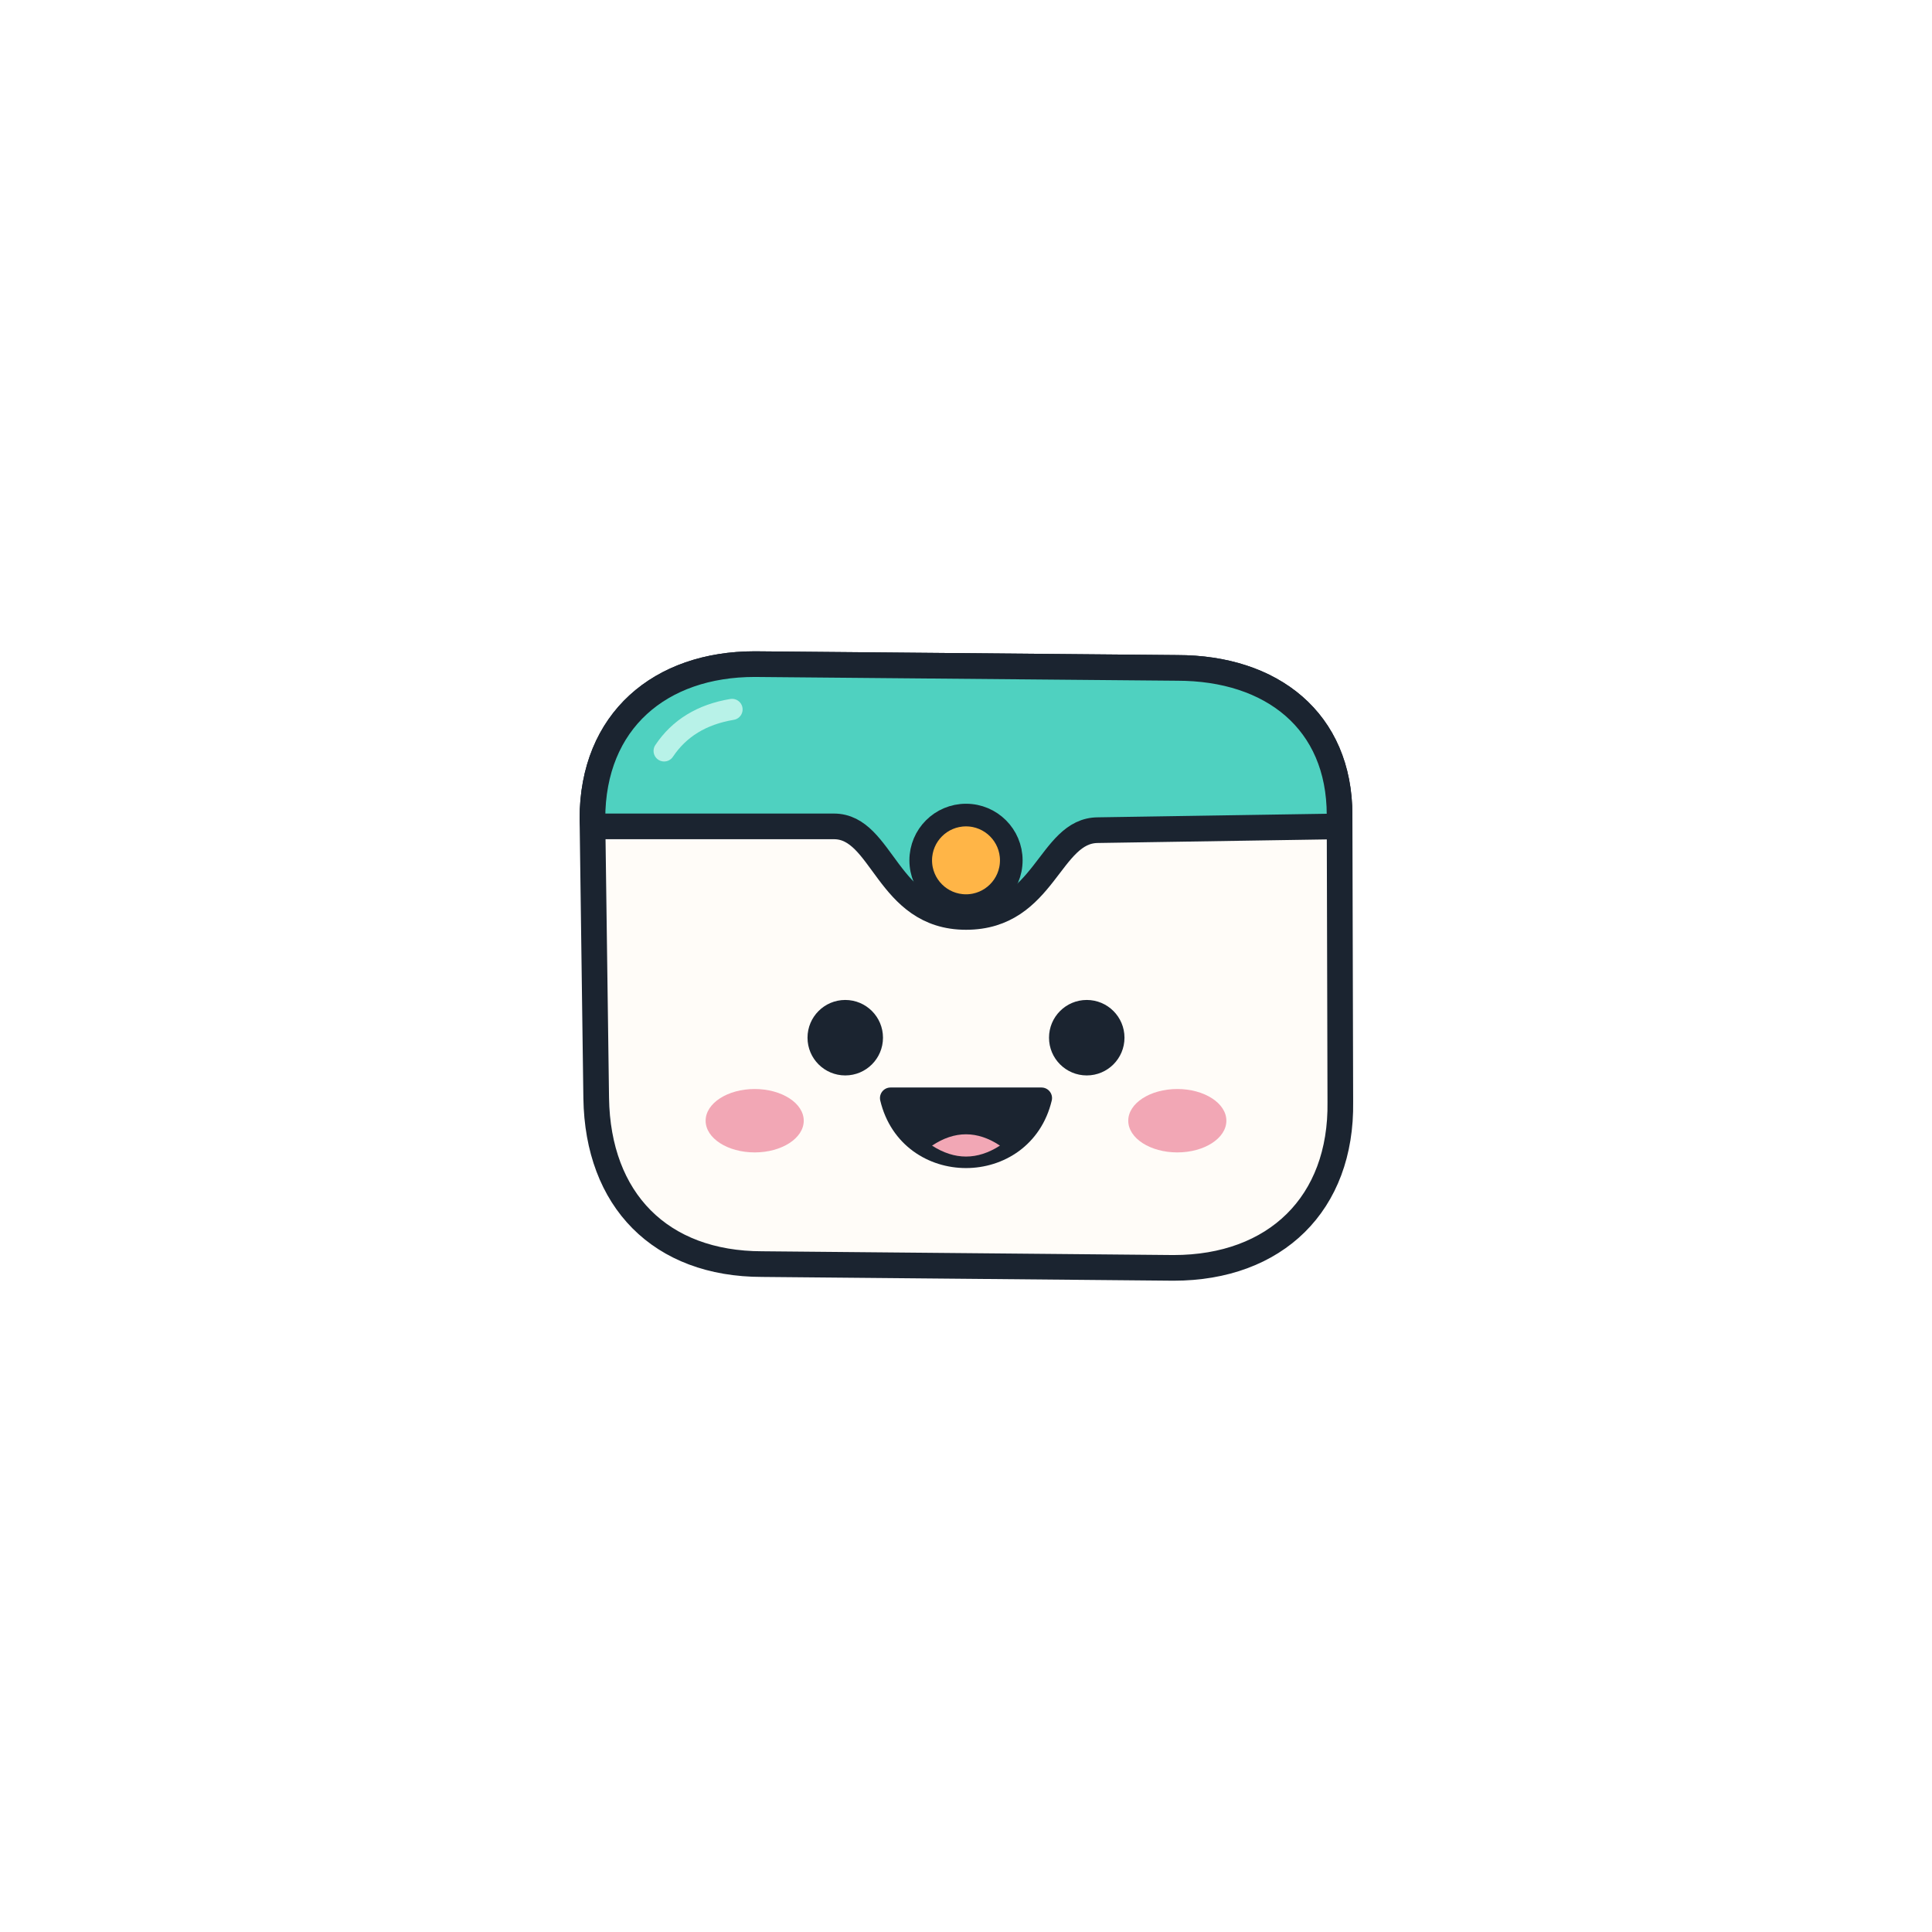
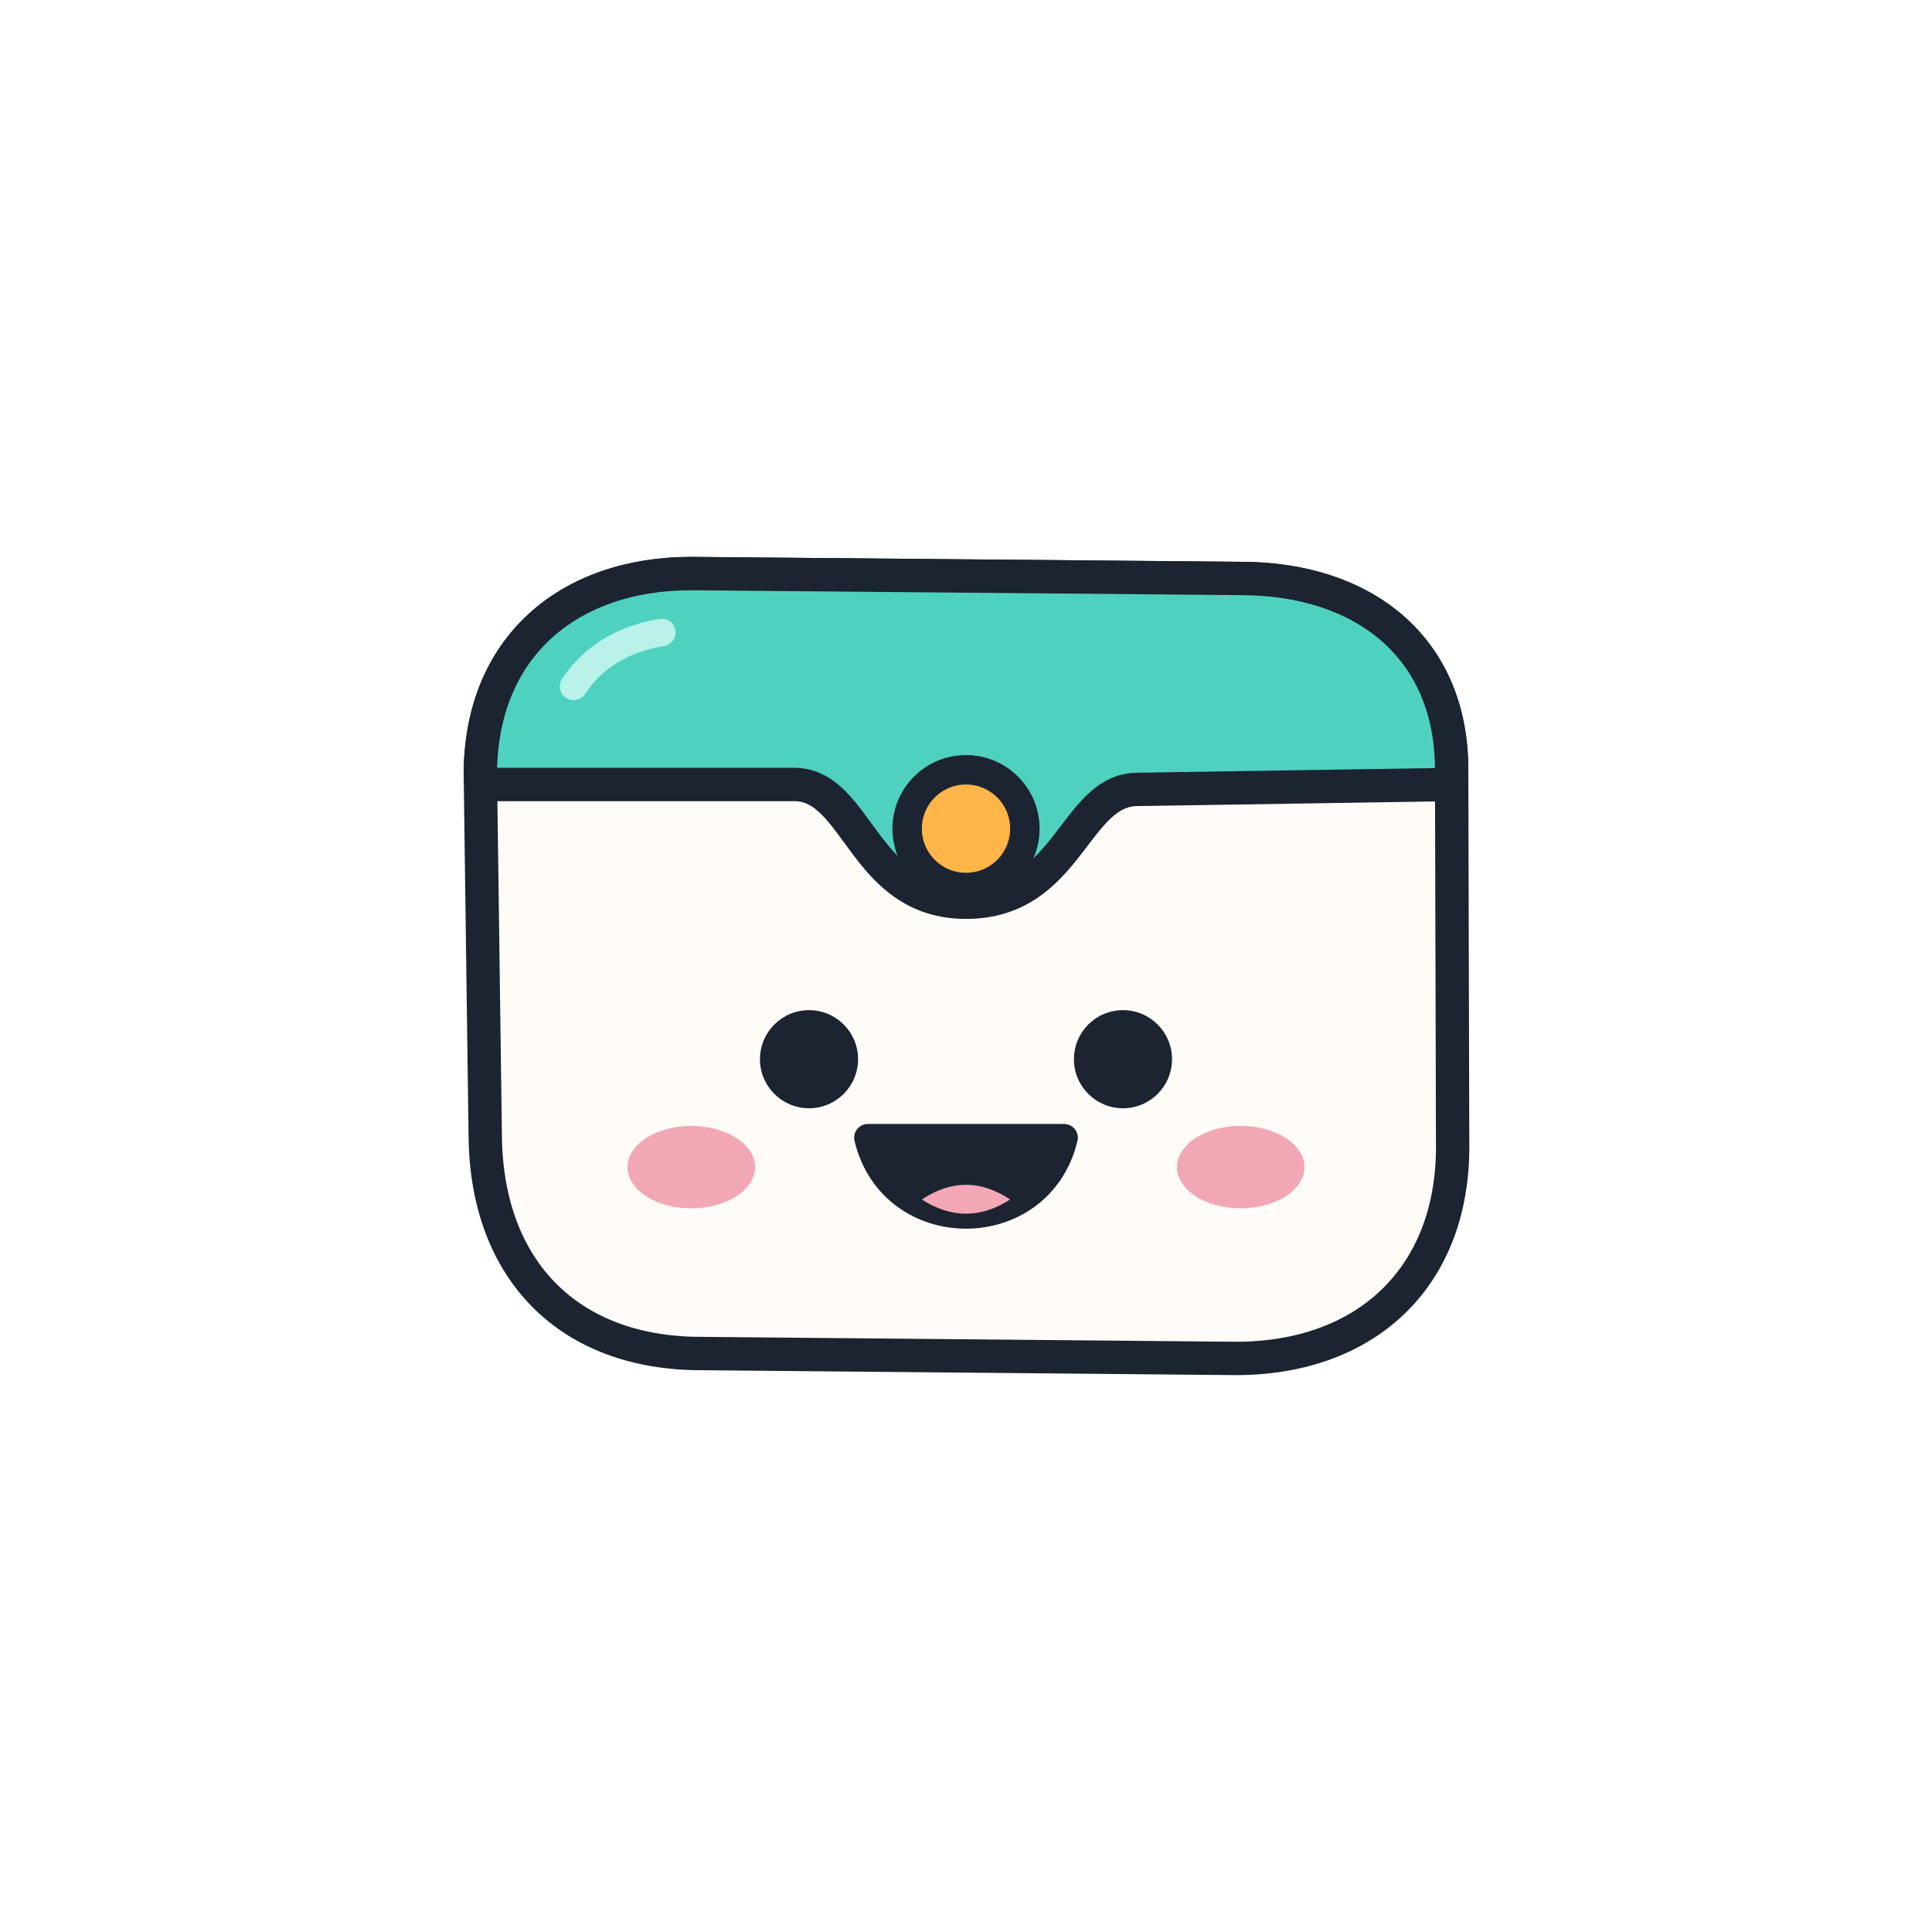
<svg xmlns="http://www.w3.org/2000/svg" width="1024" height="1024" viewBox="0 0 1024 1024">
-   <g transform="translate(192 170) scale(4)" stroke="#1B2430" stroke-width="3.4" stroke-linecap="round" stroke-linejoin="round">
+   <g transform="translate(96 67.4) scale(5.2)" stroke="#1B2430" stroke-width="3.4" stroke-linecap="round" stroke-linejoin="round">
    <path fill="#FFFCF8" d="M52 45.5C39.5 45.5 30.5 53 30.5 66L31 103C31.2 116.5 39.5 125 53 125L107.5 125.5C121 125.5 129.8 117 129.6 103.5L129.5 65.5C129.5 53 120.5 46 108 46Z" />
    <path fill="#4FD1C0" d="M30.6 67L30.5 66C30.5 53 39.5 45.5 52 45.5L108 46C120.5 46 129.5 53 129.5 65.5L129.5 67L97.5 67.5C91 67.5 90.5 79 80 79C69.5 79 69 67 62.5 67Z" />
    <path stroke="#B8F2E8" stroke-width="2.8" d="M40 57Q43 52.5 49 51.5" />
    <circle cx="80" cy="71.5" r="6" fill="#FFB547" stroke-width="3" />
    <circle cx="64" cy="95" r="5" fill="#1B2430" stroke="none" />
    <circle cx="96" cy="95" r="5" fill="#1B2430" stroke="none" />
    <ellipse cx="52" cy="106" rx="6.5" ry="4.2" fill="#F2A7B5" stroke="none" />
    <ellipse cx="108" cy="106" rx="6.5" ry="4.2" fill="#F2A7B5" stroke="none" />
    <path fill="#1B2430" stroke-width="2.8" d="M70 103C72.5 113.5 87.5 113.5 90 103Z" />
    <path fill="#F2A7B5" stroke="none" d="M75.5 109.3Q80 106.3 84.5 109.3Q80 112.2 75.5 109.3Z" />
  </g>
</svg>
